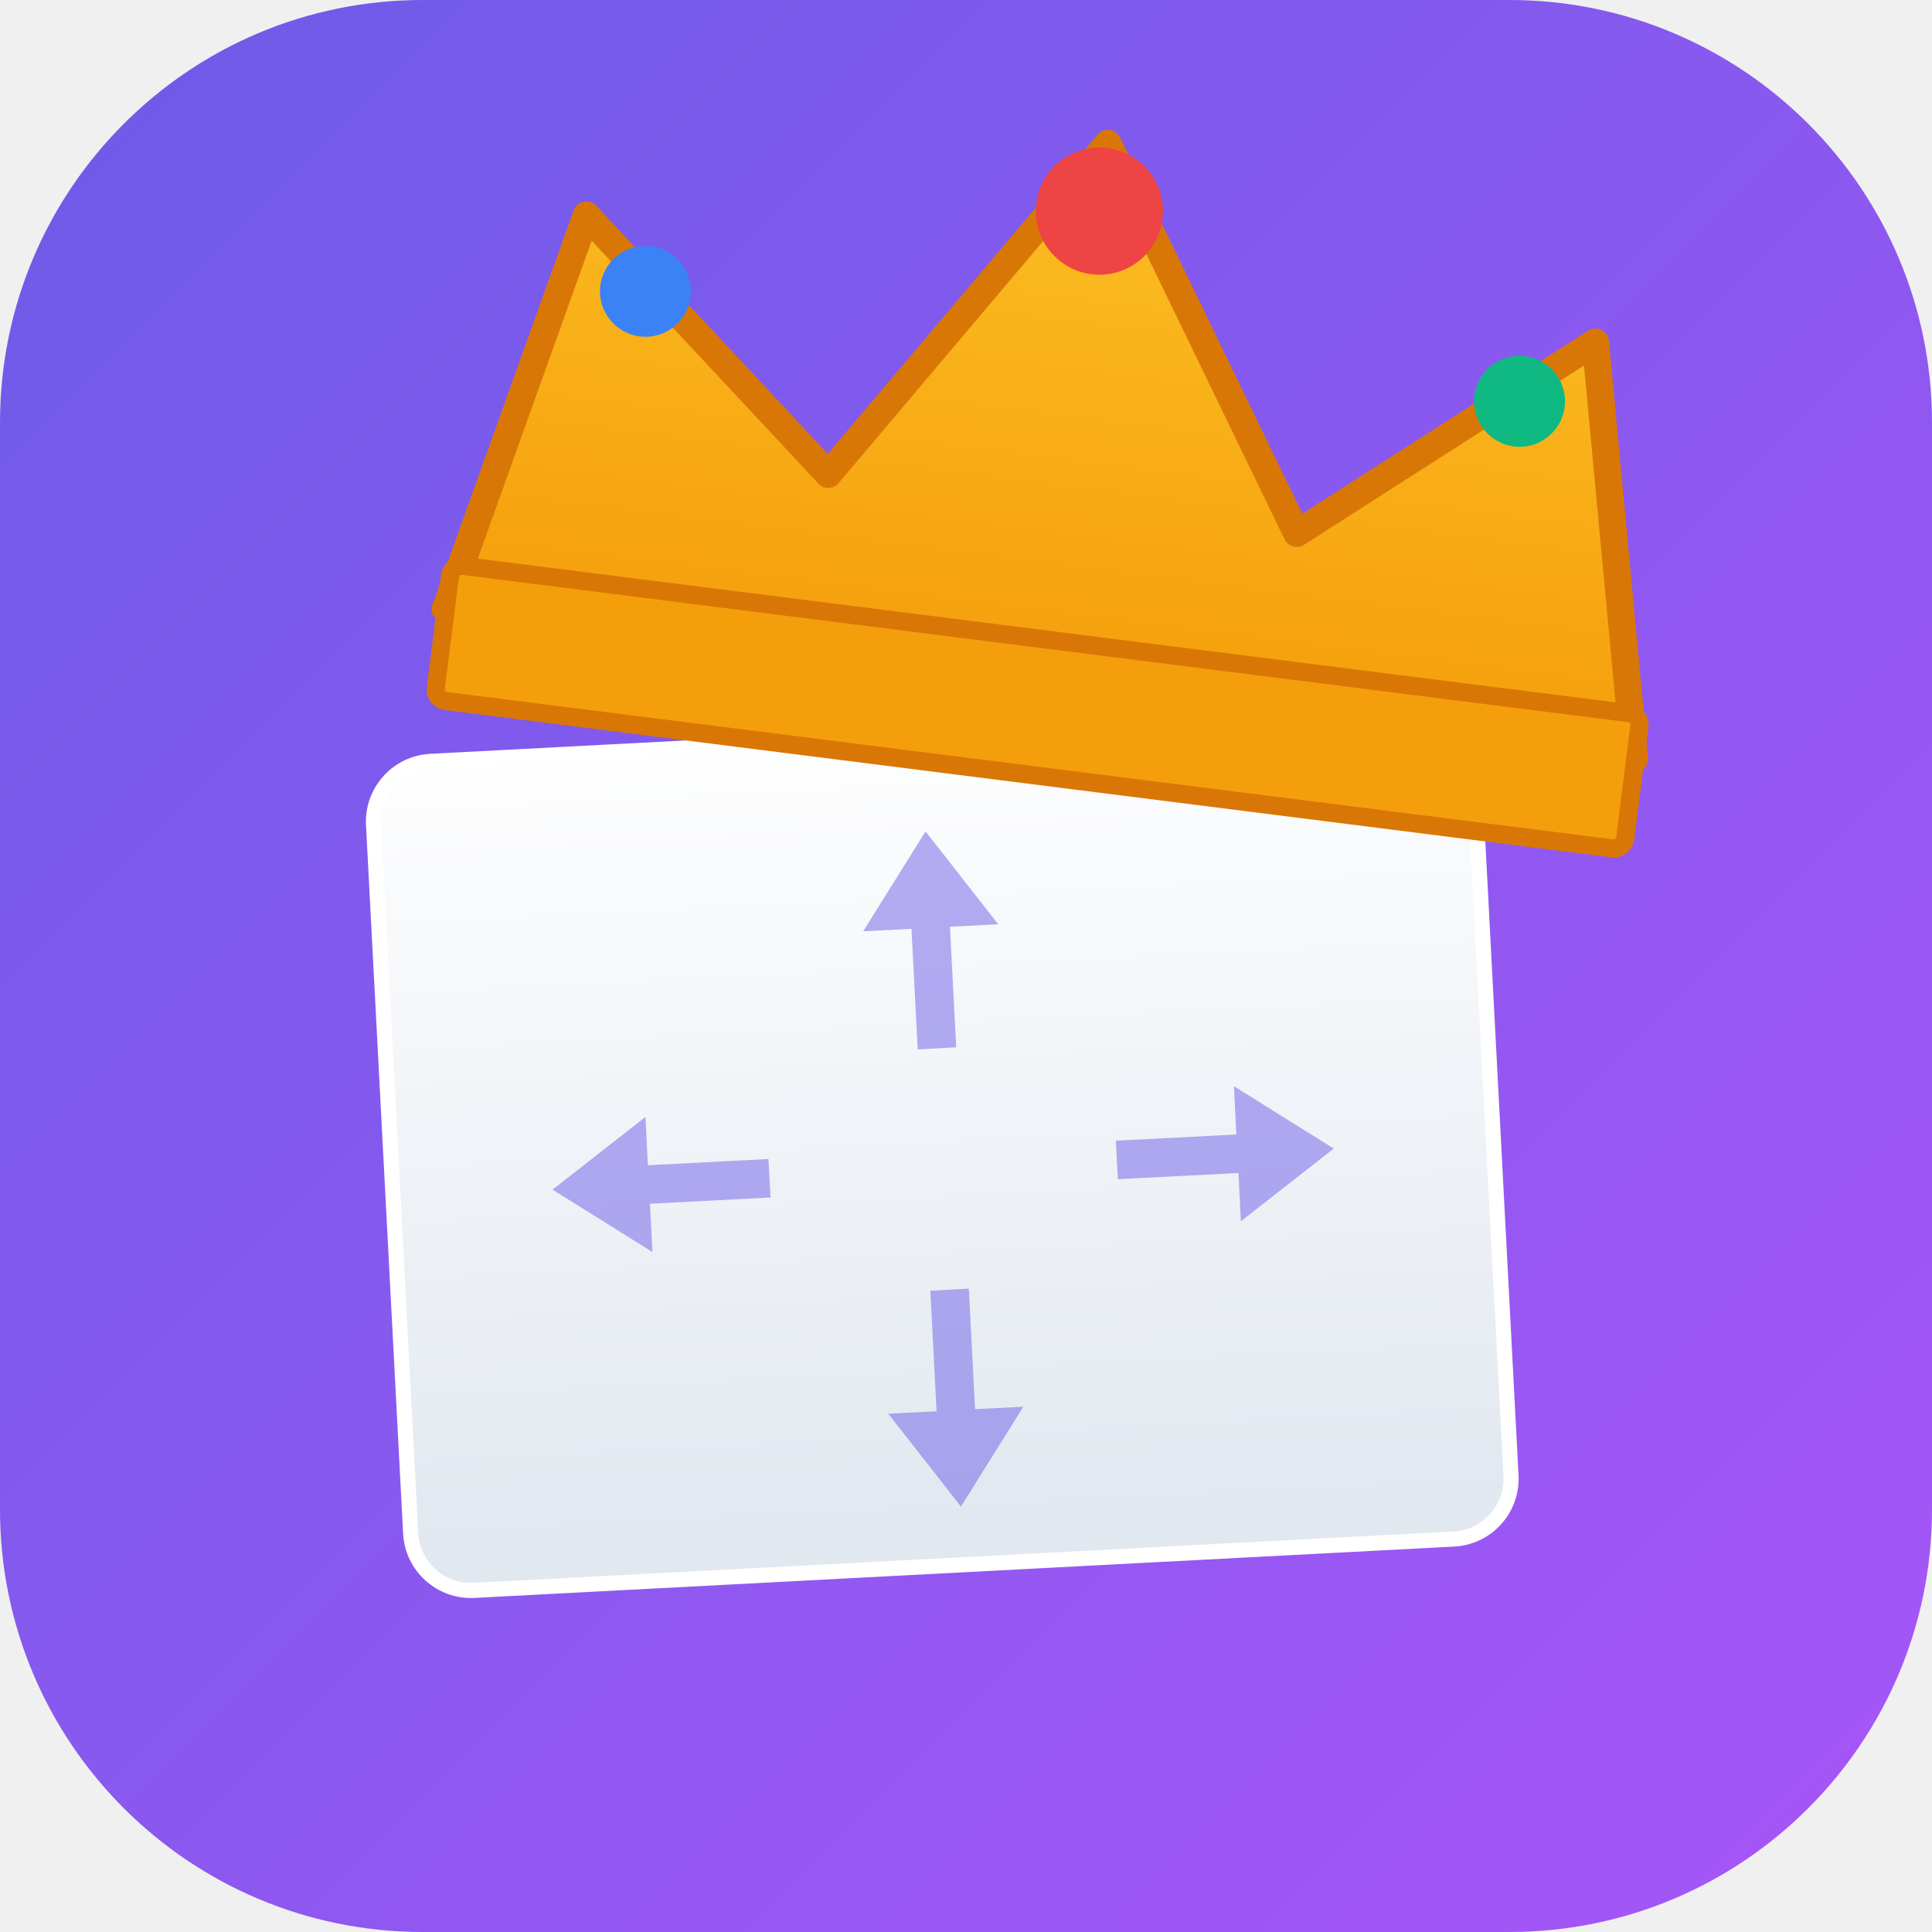
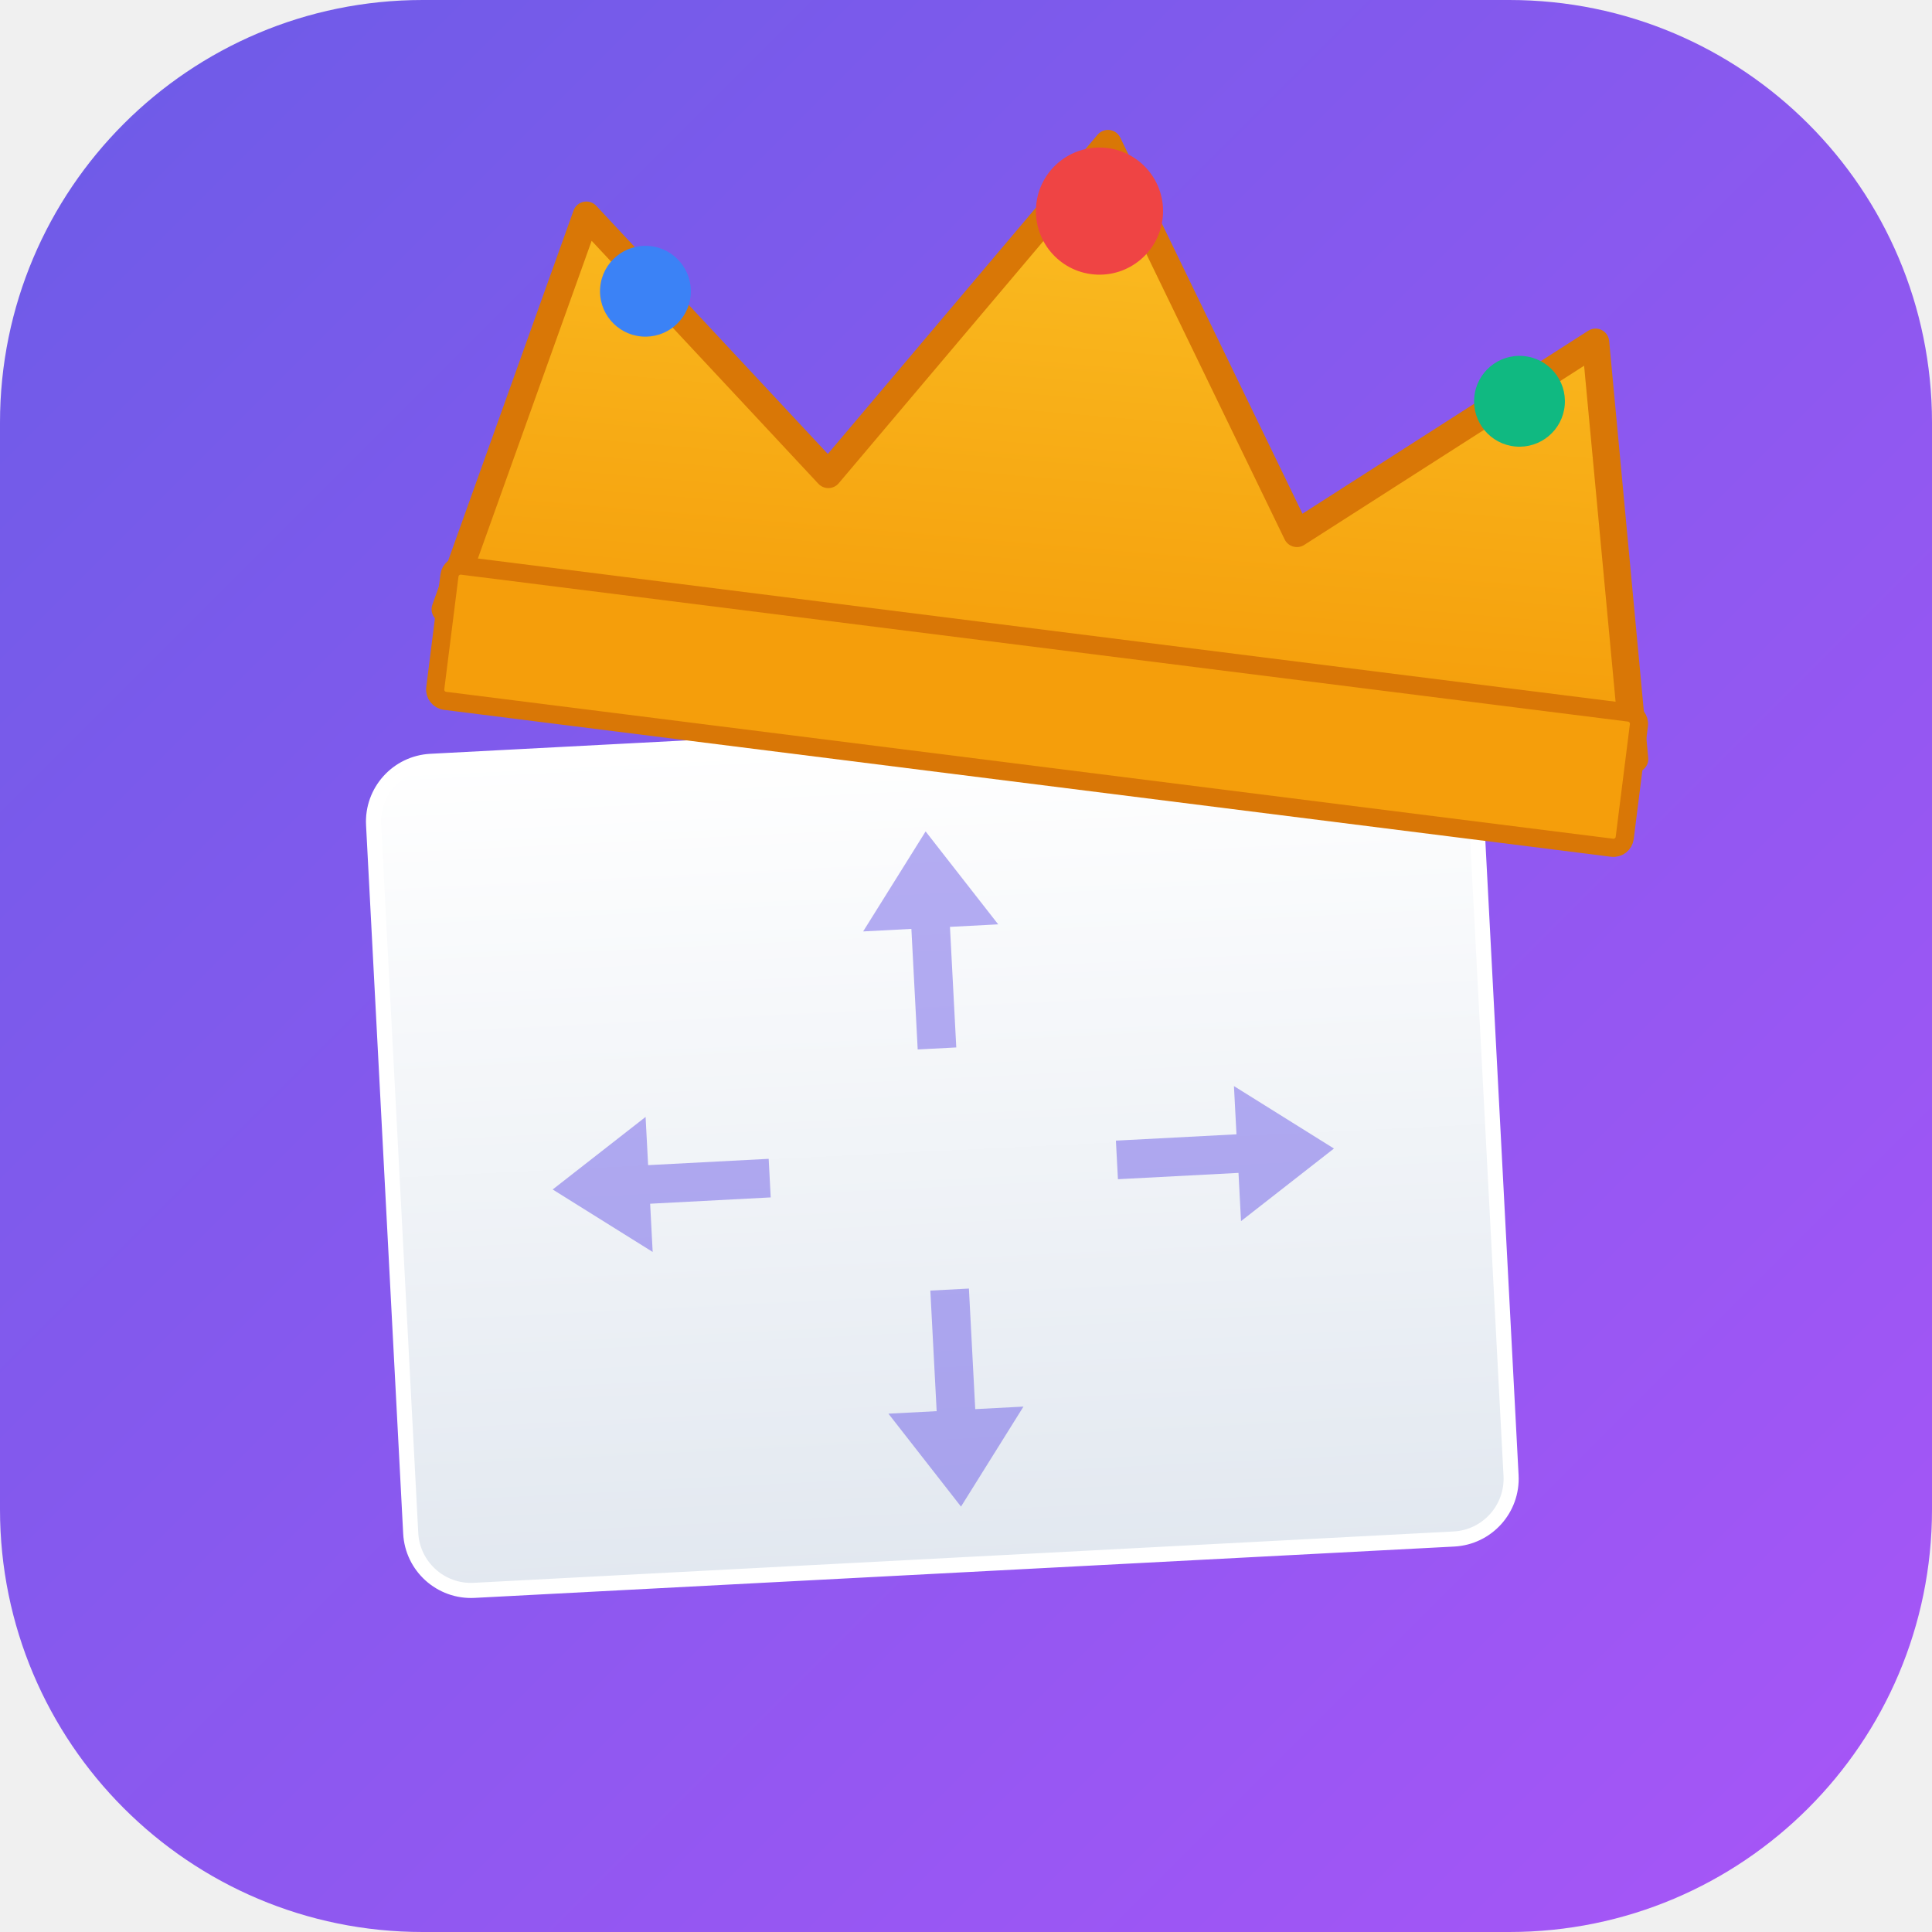
- <svg xmlns="http://www.w3.org/2000/svg" id="Layer_1" version="1.1" viewBox="0 0 1024 1024">
-   <defs>
-     <style>
-       .st0 {
-         fill: url(#linear-gradient1);
-         stroke: #fff;
-         stroke-miterlimit: 4;
-         stroke-width: 8px;
-       }
- 
-       .st1 {
-         fill: url(#linear-gradient2);
-         stroke-linejoin: round;
-         stroke-width: 14.4px;
-       }
- 
-       .st1, .st2 {
-         stroke: #d97706;
-       }
- 
-       .st3 {
-         fill: #6c5ce7;
-         isolation: isolate;
-         opacity: .5;
-       }
- 
-       .st4 {
-         fill: url(#linear-gradient);
-       }
- 
-       .st5 {
-         fill: #3b82f6;
-       }
- 
-       .st2 {
-         fill: #f59e0b;
-         stroke-miterlimit: 4;
-         stroke-width: 9.6px;
-       }
- 
-       .st6 {
-         fill: #ef4444;
-       }
- 
-       .st7 {
-         fill: #10b981;
-       }
-     </style>
-     <linearGradient id="linear-gradient" x1="0" y1="1024" x2="1" y2="1023" gradientTransform="translate(0 1048576) scale(1024 -1024)" gradientUnits="userSpaceOnUse">
-       <stop offset="0" stop-color="#6c5ce7" />
-       <stop offset="1" stop-color="#a855f7" />
+ <svg xmlns="http://www.w3.org/2000/svg" version="1.1" x="0px" y="0px" viewBox="0 0 1024 1024" style="enable-background:new 0 0 1024 1024;" xml:space="preserve">
+   <g id="Layer_2">
+     <linearGradient id="_x31__x5F_background_00000021098351529822630240000005295565560768117385_" gradientUnits="userSpaceOnUse" x1="9.094947e-13" y1="1024" x2="1" y2="1023" gradientTransform="matrix(1024 0 0 -1024 0 1048576)">
+       <stop offset="0" style="stop-color:#6C5CE7" />
+       <stop offset="1" style="stop-color:#A855F7" />
    </linearGradient>
-     <linearGradient id="linear-gradient1" x1=".5" y1="1023.8" x2=".5" y2="1022.8" gradientTransform="translate(223.6 450840.7) scale(584 -440)" gradientUnits="userSpaceOnUse">
-       <stop offset="0" stop-color="#fff" />
-       <stop offset="1" stop-color="#e2e8f0" />
+     <path id="_x31__x5F_background" style="fill:url(#_x31__x5F_background_00000021098351529822630240000005295565560768117385_);" d="   M224,0h576c123.712,0,224,100.288,224,224v576c0,123.712-100.288,224-224,224H224C100.288,1024,0,923.712,0,800   V224C0,100.288,100.288,0,224,0z" />
+   </g>
+   <g id="Layer_3">
+     <linearGradient id="_x32__x5F_expand-bg_00000111177397116595085300000004808400343286965162_" gradientUnits="userSpaceOnUse" x1="0.472" y1="1023.753" x2="0.472" y2="1022.753" gradientTransform="matrix(583.1996 -30.5642 -23.02782 -439.397 23787.281 450238.156)">
+       <stop offset="0" style="stop-color:#FFFFFF" />
+       <stop offset="1" style="stop-color:#E2E8F0" />
    </linearGradient>
-     <linearGradient id="linear-gradient2" x1=".7" y1="1024.5" x2=".7" y2="1022.1" gradientTransform="translate(-14957.3 122031.3) rotate(7.2) scale(264 -120)" gradientUnits="userSpaceOnUse">
-       <stop offset="0" stop-color="#fbbf24" />
-       <stop offset="1" stop-color="#f59e0b" />
-     </linearGradient>
-   </defs>
-   <rect class="st4" width="1024" height="1024" rx="224" ry="224" />
-   <rect class="st0" x="207.4" y="389.6" width="584" height="440" rx="32" ry="32" transform="translate(-31.2 27) rotate(-3)" />
-   <path class="st3" d="M490.6,440.7l38.5,49.2-25.6,1.3,3.3,63.9-20.4,1.1-3.3-63.9-25.6,1.3,33.1-53Z" />
-   <path class="st3" d="M509.3,798.5l-38.5-49.2,25.6-1.3-3.3-63.9,20.4-1.1,3.3,63.9,25.6-1.3-33.1,53Z" />
-   <path class="st3" d="M292.9,630.5l49.2-38.5,1.3,25.6,63.9-3.3,1.1,20.4-63.9,3.3,1.3,25.6-53-33.1Z" />
-   <path class="st3" d="M707,608.8l-53-33.1,1.3,25.6-63.9,3.3,1.1,20.4,63.9-3.3,1.3,25.6,49.2-38.5Z" />
-   <g>
-     <path class="st1" d="M236,322.9l74.8-208.9,128.2,137.4,148.2-175.4,100.1,206.7,158.3-101.4,20.7,220.9-630.4-79.4Z" />
-     <rect class="st2" x="513.6" y="56.9" width="72.2" height="635.4" rx="6" ry="6" transform="translate(109.4 873.2) rotate(-82.8)" />
-     <circle class="st6" cx="582.7" cy="111.9" r="33.7" />
-     <circle class="st5" cx="342.1" cy="154.4" r="24.1" />
-     <circle class="st7" cx="805.4" cy="212.7" r="24.1" />
+     <path id="_x32__x5F_expand-bg" style="fill:url(#_x32__x5F_expand-bg_00000111177397116595085300000004808400343286965162_);stroke:#FFFFFF;stroke-width:8;" d="   M228.292,403.524l519.287-27.215c17.649-0.925,32.706,12.632,33.631,30.281   l19.678,375.485c0.925,17.649-12.633,32.706-30.281,33.631l-519.287,27.215   c-17.649,0.925-32.706-12.633-33.631-30.281l-19.678-375.485   C197.085,419.506,210.643,404.449,228.292,403.524z" />
+   </g>
+   <g id="Layer_4">
+     <g id="_x33__x5F_arrows">
+       <path style="opacity:0.5;fill:#6C5CE7;enable-background:new    ;" d="M490.596,440.676l38.464,49.246    l-25.561,1.34l3.349,63.902l-20.449,1.072l-3.349-63.902l-25.561,1.34    L490.596,440.676z" />
+       <path style="opacity:0.5;fill:#6C5CE7;enable-background:new    ;" d="M509.35,798.526l-38.464-49.246    l25.561-1.34l-3.349-63.902l20.449-1.072l3.349,63.902l25.561-1.34    L509.35,798.526z" />
+       <path style="opacity:0.5;fill:#6C5CE7;enable-background:new    ;" d="M292.931,630.452l49.246-38.464    l1.34,25.561l63.902-3.349l1.072,20.449l-63.902,3.349l1.34,25.561    L292.931,630.452z" />
+       <path style="opacity:0.5;fill:#6C5CE7;enable-background:new    ;" d="M707.014,608.751l-52.997-33.106    l1.34,25.561l-63.902,3.349l1.072,20.449l63.902-3.349l1.34,25.561    L707.014,608.751z" />
+     </g>
+   </g>
+   <g id="Layer_5">
+     <g id="_x34__x5F_crown" transform="translate(512, 195) rotate(5) translate(-512, -195)">
+       <linearGradient id="SVGID_1_" gradientUnits="userSpaceOnUse" x1="74.962" y1="1065.919" x2="74.962" y2="1063.512" gradientTransform="matrix(263.2029 -0.468529 -18.45503 -120.3306 518.0251 128367.742)">
+         <stop offset="0" style="stop-color:#FBBF24" />
+         <stop offset="1" style="stop-color:#F59E0B" />
+       </linearGradient>
+       <path style="fill:url(#SVGID_1_);stroke:#D97706;stroke-width:14.441;stroke-linejoin:round;" d="M248.167,346.514    l56.324-214.632L444.23,257.618l132.374-187.658l117.757,197.159l148.874-114.774    l39.88,218.287L248.167,346.514z" />
+       <path style="fill:#F59E0B;stroke:#D97706;stroke-width:9.627;" d="M255.077,322.691l622.956,23.663    c3.311,0.126,5.894,2.912,5.768,6.223l-2.285,60.162    c-0.126,3.311-2.912,5.894-6.223,5.768l-622.956-23.663    c-3.311-0.126-5.894-2.912-5.768-6.223l2.285-60.162    C248.979,325.147,251.765,322.565,255.077,322.691z" />
+       <circle style="fill:#EF4444;" cx="575.234" cy="106.037" r="33.696" />
+       <circle style="fill:#3B82F6;" cx="339.198" cy="169.329" r="24.068" />
+       <circle style="fill:#10B981;" cx="805.788" cy="187.052" r="24.068" />
+     </g>
  </g>
</svg>
